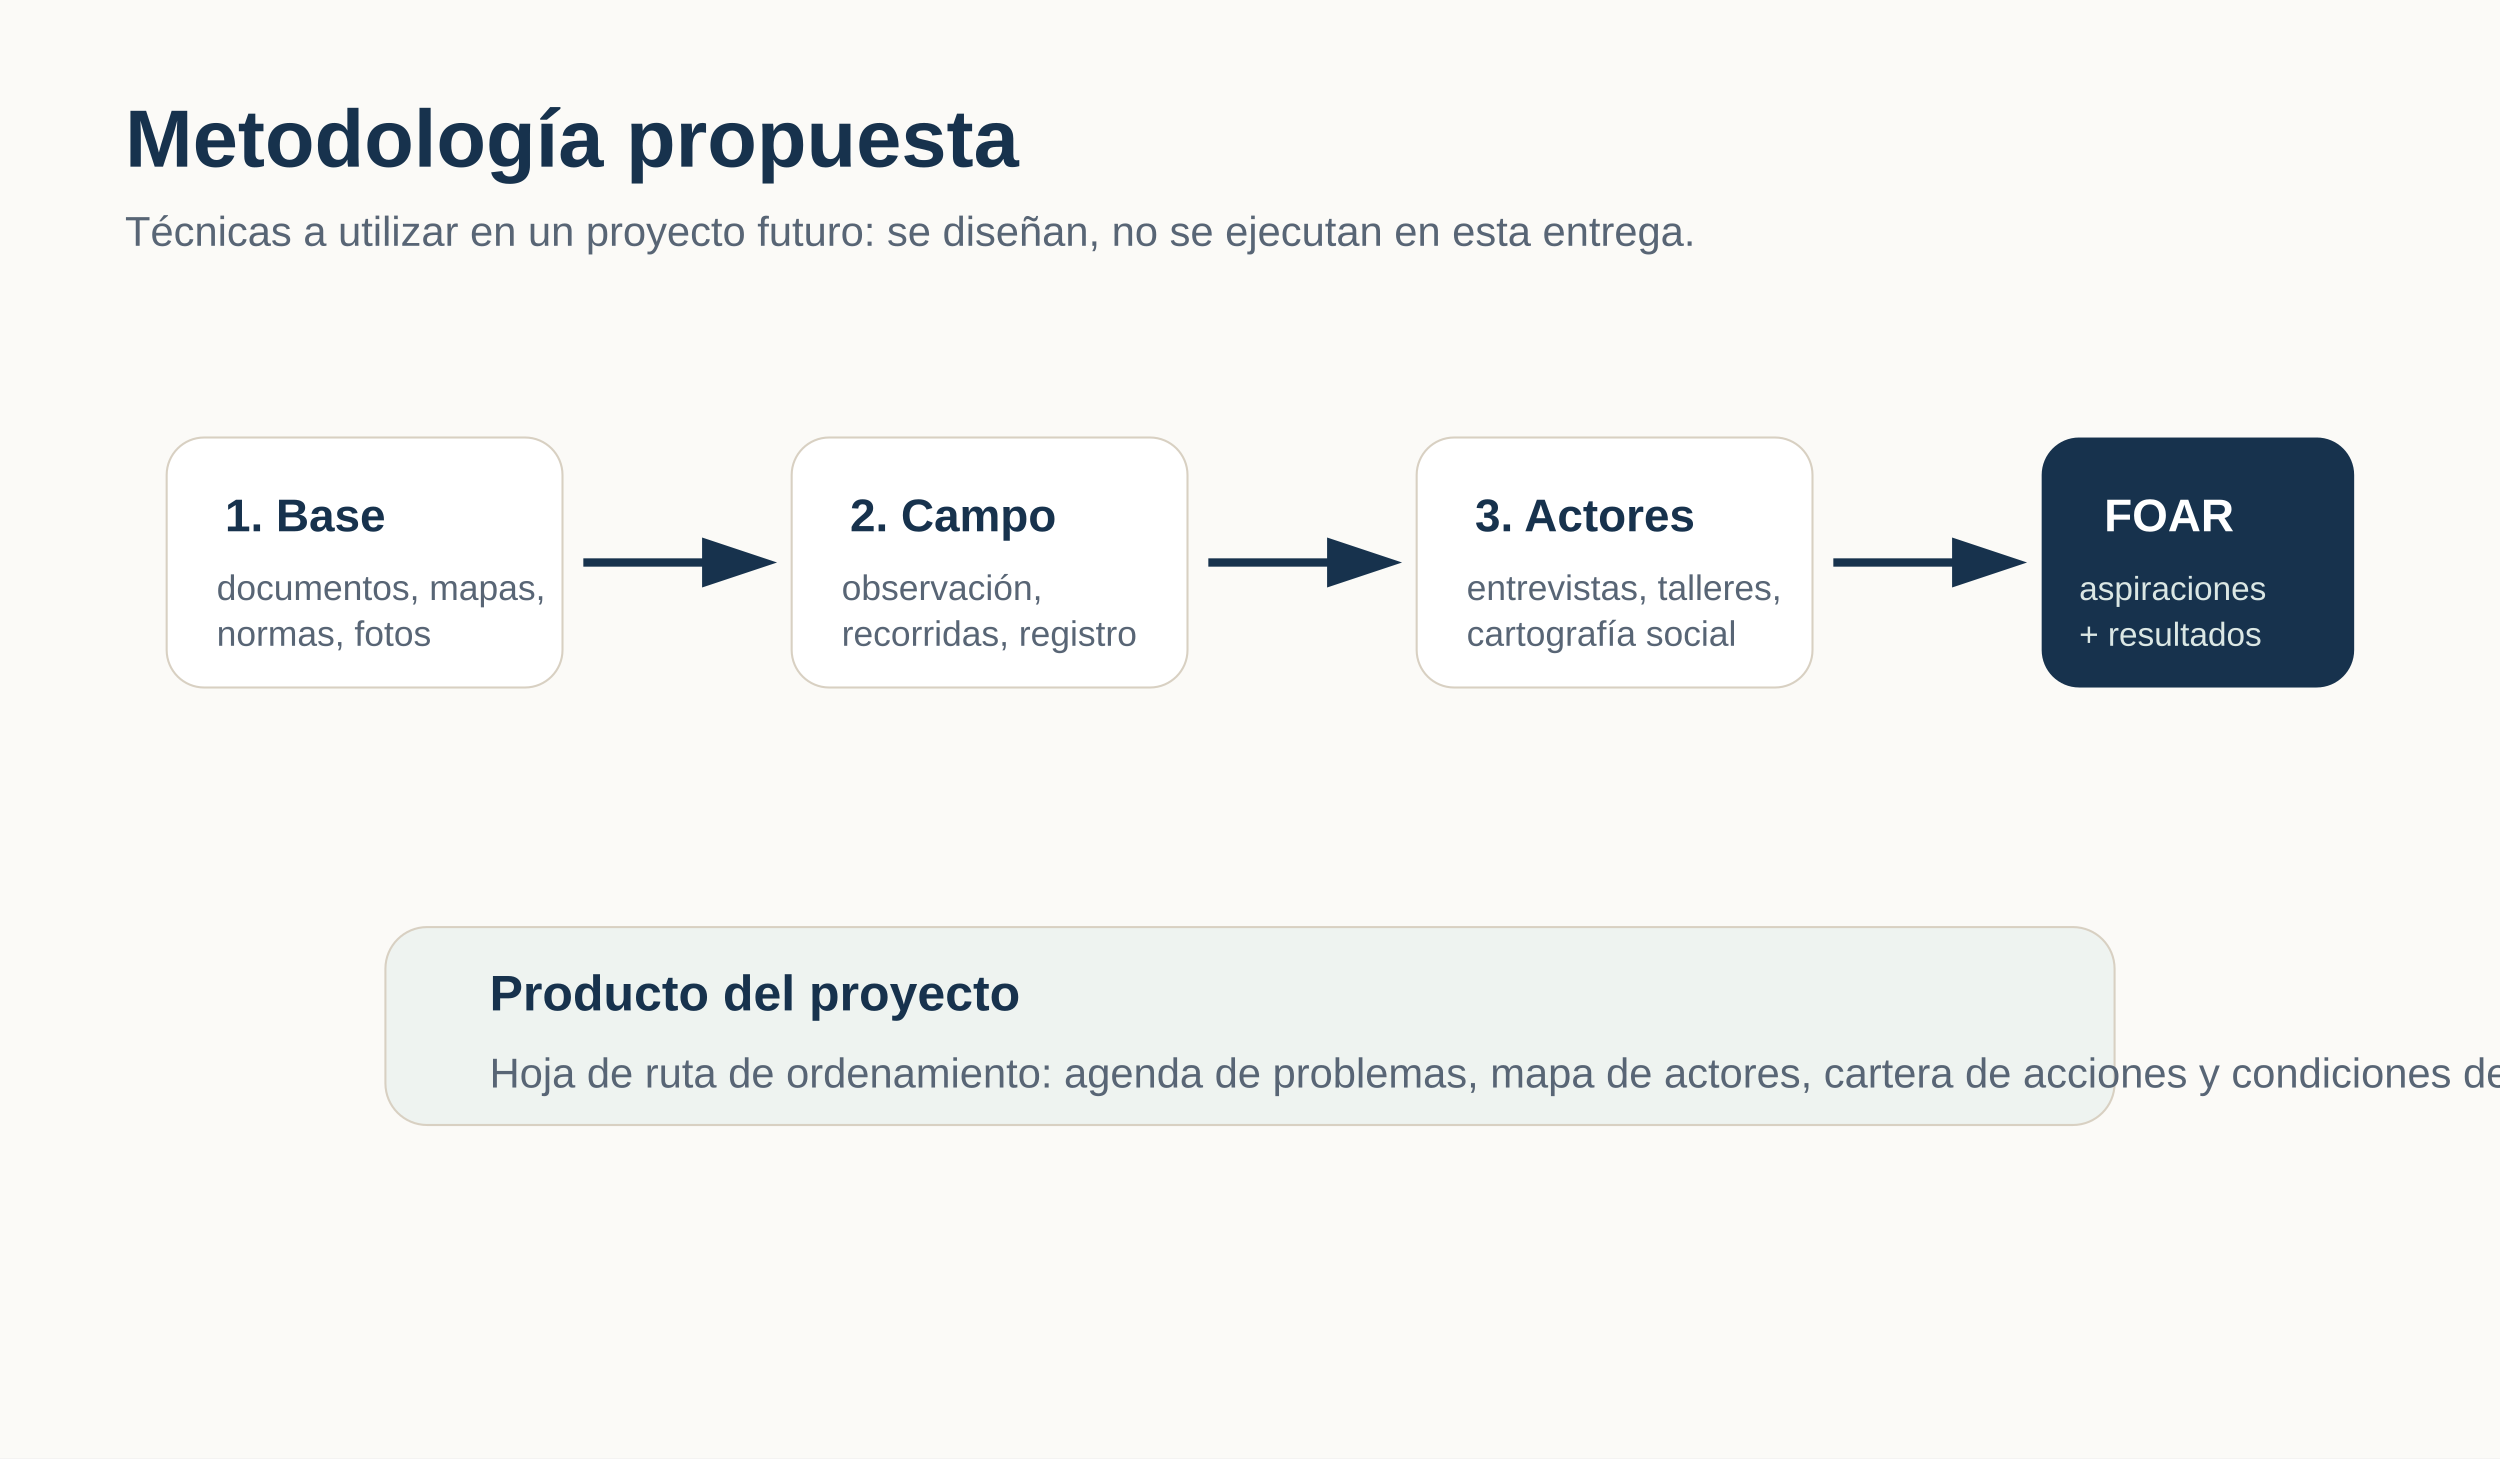
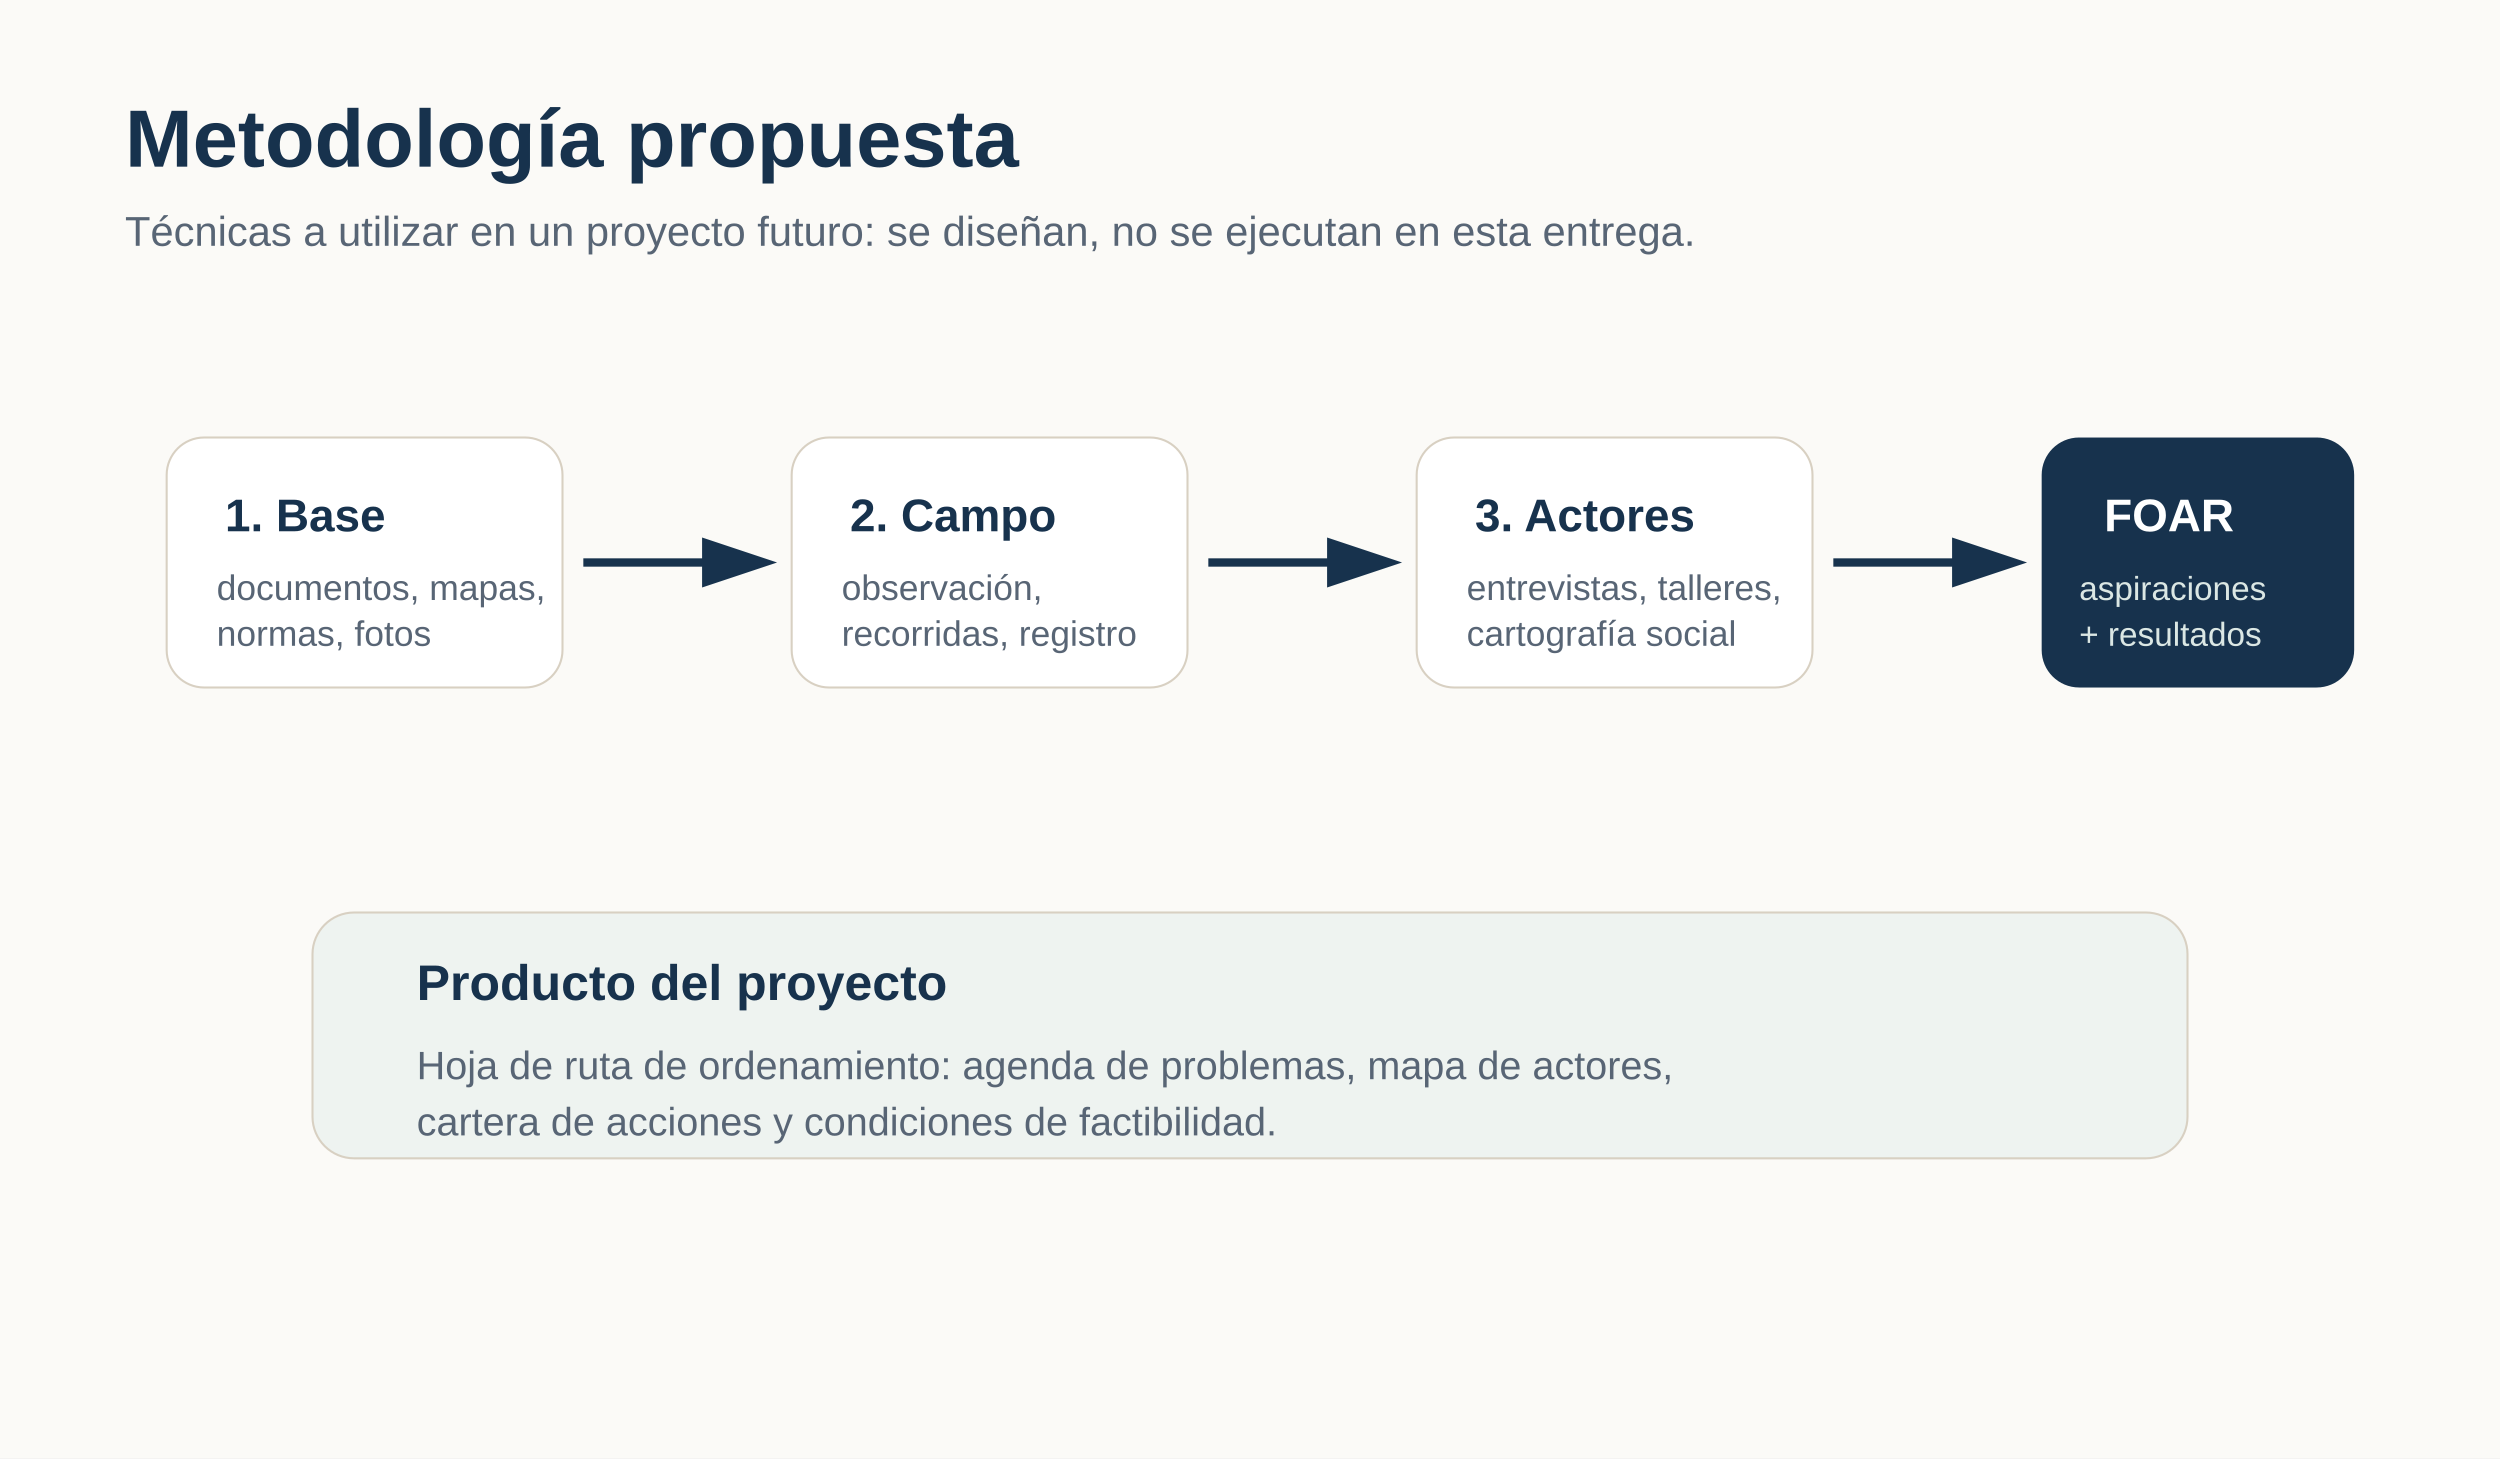
<svg xmlns="http://www.w3.org/2000/svg" viewBox="0 0 1200 700">
  <rect width="1200" height="700" fill="#fbfaf7" />
  <text x="60" y="80" font-family="Arial" font-size="39" font-weight="700" fill="#17324d">Metodología propuesta</text>
  <text x="60" y="118" font-family="Arial" font-size="20" fill="#586575">Técnicas a utilizar en un proyecto futuro: se diseñan, no se ejecutan en esta entrega.</text>
  <g font-family="Arial">
    <defs>
      <marker id="arrow" markerWidth="10" markerHeight="10" refX="7" refY="3" orient="auto">
        <path d="M0,0 L0,6 L9,3 z" fill="#17324d" />
      </marker>
    </defs>
    <g transform="translate(80,210)">
      <rect width="190" height="120" rx="18" fill="#fff" stroke="#d8d0c2" />
      <text x="28" y="45" font-size="22" font-weight="700" fill="#17324d">1. Base</text>
      <text x="24" y="78" font-size="17" fill="#586575">documentos, mapas,</text>
      <text x="24" y="100" font-size="17" fill="#586575">normas, fotos</text>
    </g>
    <line x1="280" y1="270" x2="365" y2="270" stroke="#17324d" stroke-width="4" marker-end="url(#arrow)" />
    <g transform="translate(380,210)">
      <rect width="190" height="120" rx="18" fill="#fff" stroke="#d8d0c2" />
      <text x="28" y="45" font-size="22" font-weight="700" fill="#17324d">2. Campo</text>
      <text x="24" y="78" font-size="17" fill="#586575">observación,</text>
      <text x="24" y="100" font-size="17" fill="#586575">recorridas, registro</text>
    </g>
    <line x1="580" y1="270" x2="665" y2="270" stroke="#17324d" stroke-width="4" marker-end="url(#arrow)" />
    <g transform="translate(680,210)">
      <rect width="190" height="120" rx="18" fill="#fff" stroke="#d8d0c2" />
      <text x="28" y="45" font-size="22" font-weight="700" fill="#17324d">3. Actores</text>
      <text x="24" y="78" font-size="17" fill="#586575">entrevistas, talleres,</text>
      <text x="24" y="100" font-size="17" fill="#586575">cartografía social</text>
    </g>
    <line x1="880" y1="270" x2="965" y2="270" stroke="#17324d" stroke-width="4" marker-end="url(#arrow)" />
    <g transform="translate(980,210)">
      <rect width="150" height="120" rx="18" fill="#17324d" />
      <text x="30" y="45" font-size="22" font-weight="700" fill="#fff">FOAR</text>
      <text x="18" y="78" font-size="16" fill="#dbe7e4">aspiraciones</text>
      <text x="18" y="100" font-size="16" fill="#dbe7e4">+ resultados</text>
    </g>
-     <rect x="185" y="445" width="830" height="95" rx="20" fill="#eef3f0" stroke="#d8d0c2" />
-     <text x="235" y="485" font-size="24" font-weight="700" fill="#17324d">Producto del proyecto</text>
-     <text x="235" y="522" font-size="20" fill="#586575">Hoja de ruta de ordenamiento: agenda de problemas, mapa de actores, cartera de acciones y condiciones de factibilidad.</text>
+     <rect x="150" y="438" width="900" height="118" rx="20" fill="#eef3f0" stroke="#d8d0c2" />
+     <text x="200" y="480" font-size="24" font-weight="700" fill="#17324d">Producto del proyecto</text>
+     <text x="200" y="518" font-size="19" fill="#586575">Hoja de ruta de ordenamiento: agenda de problemas, mapa de actores,</text>
+     <text x="200" y="545" font-size="19" fill="#586575">cartera de acciones y condiciones de factibilidad.</text>
  </g>
</svg>
